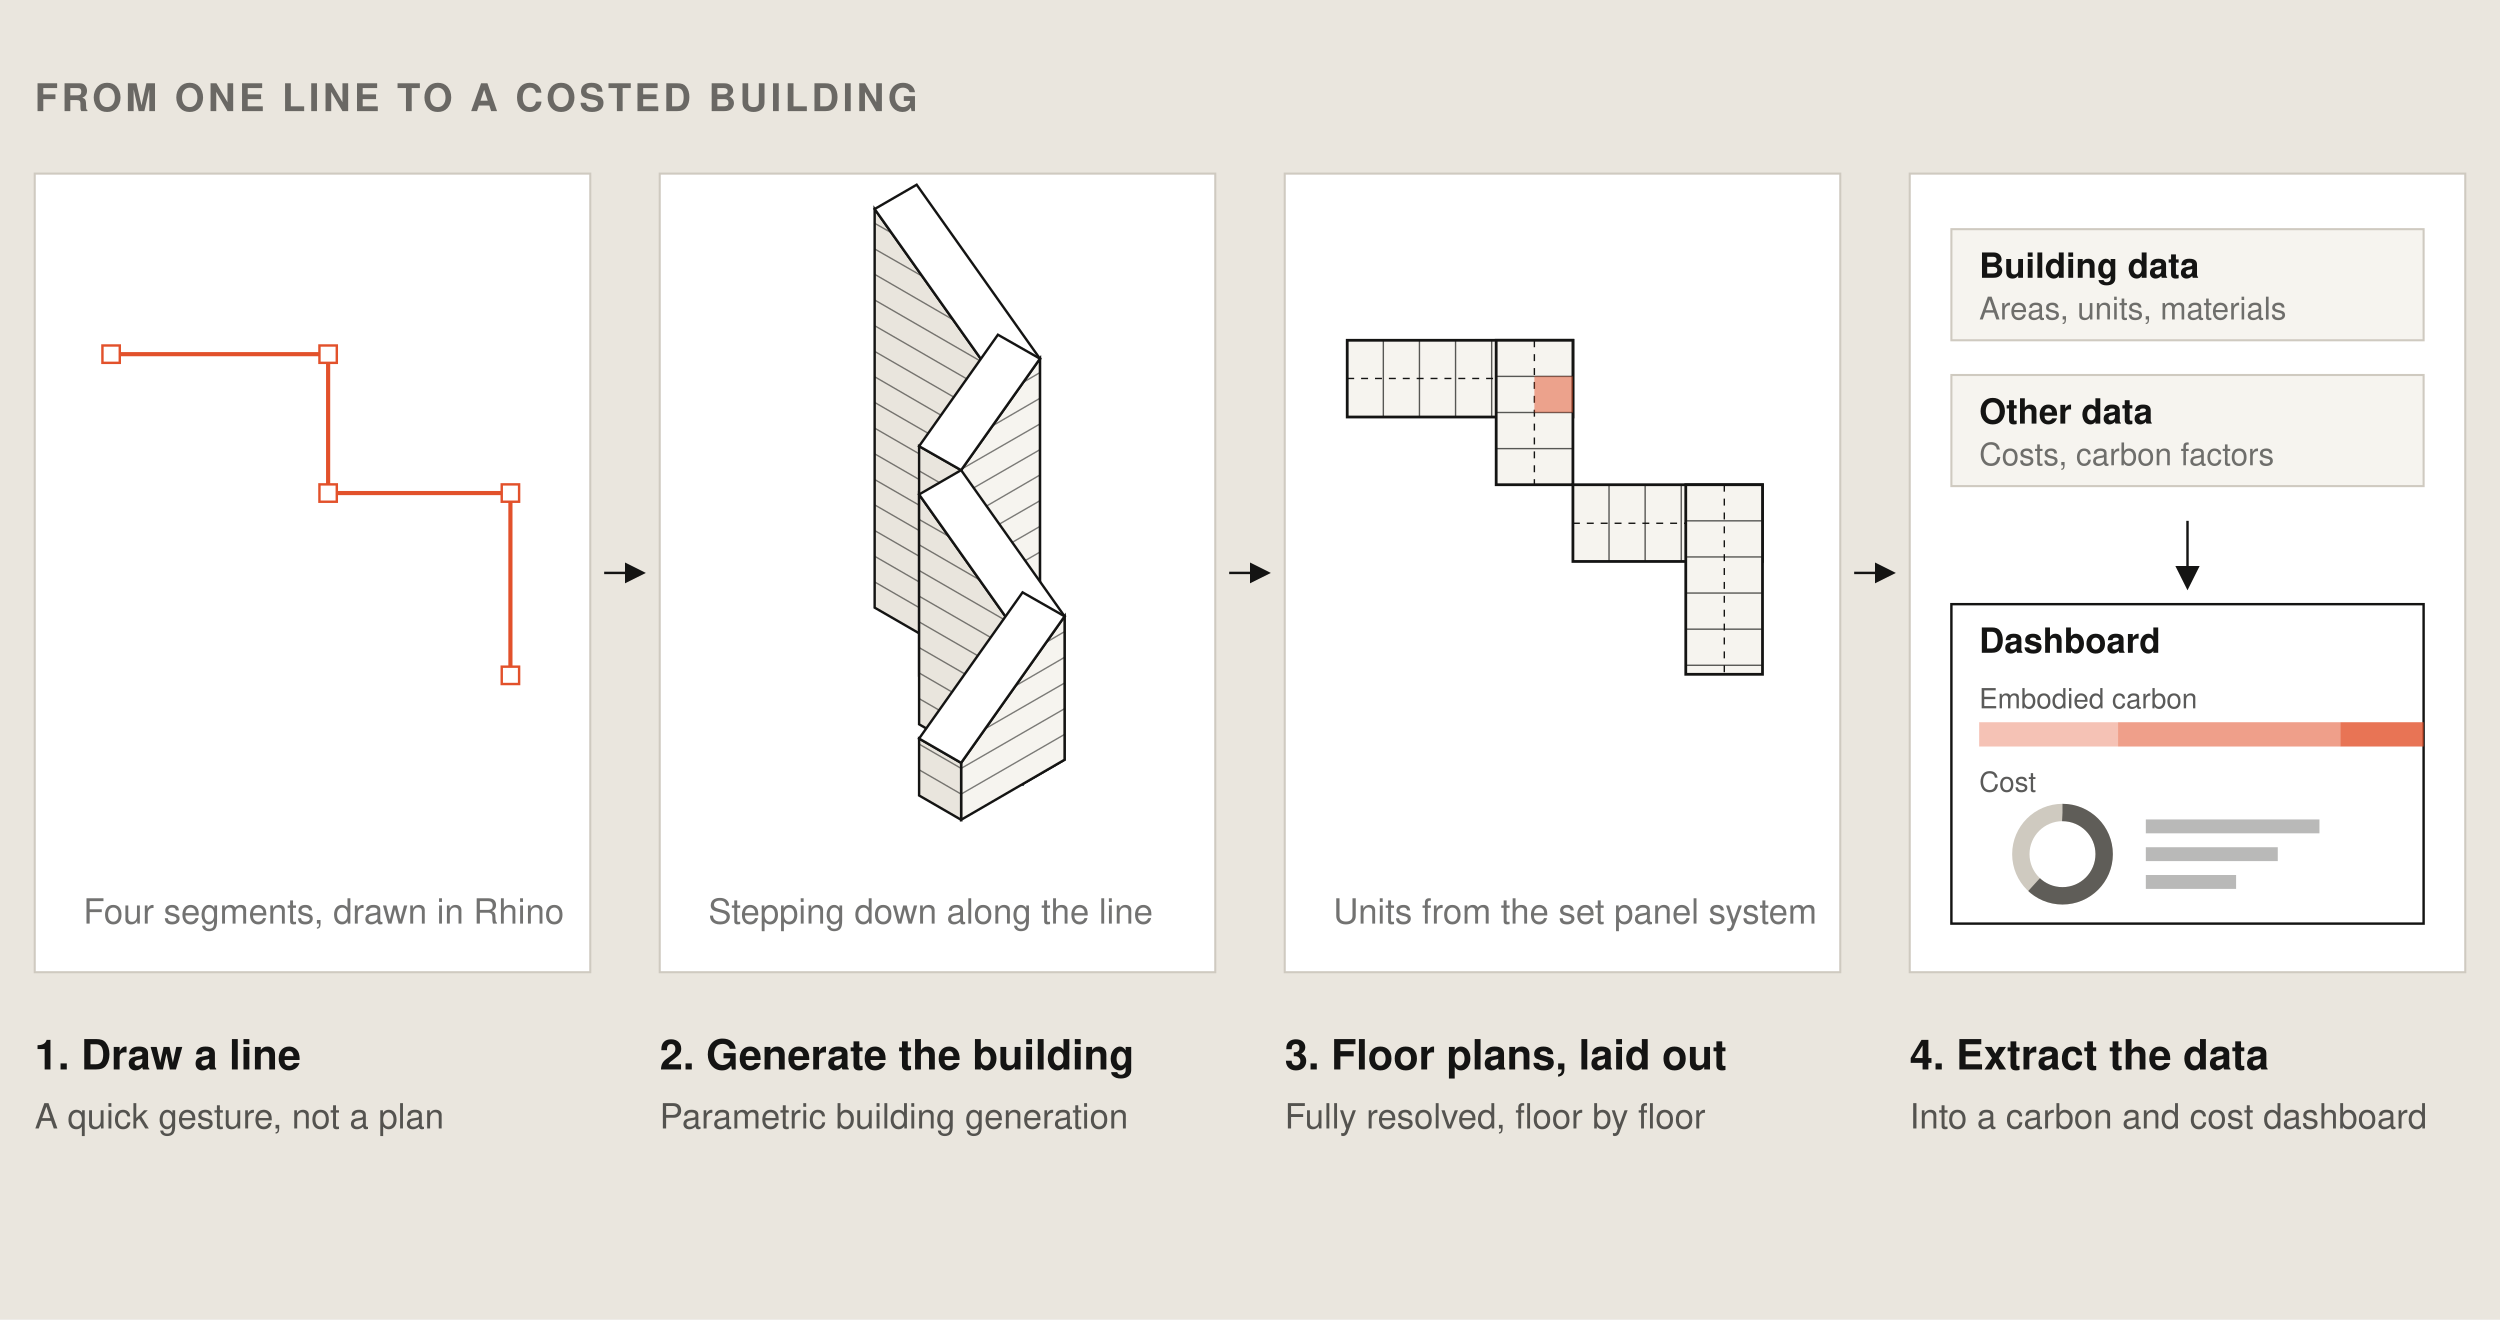
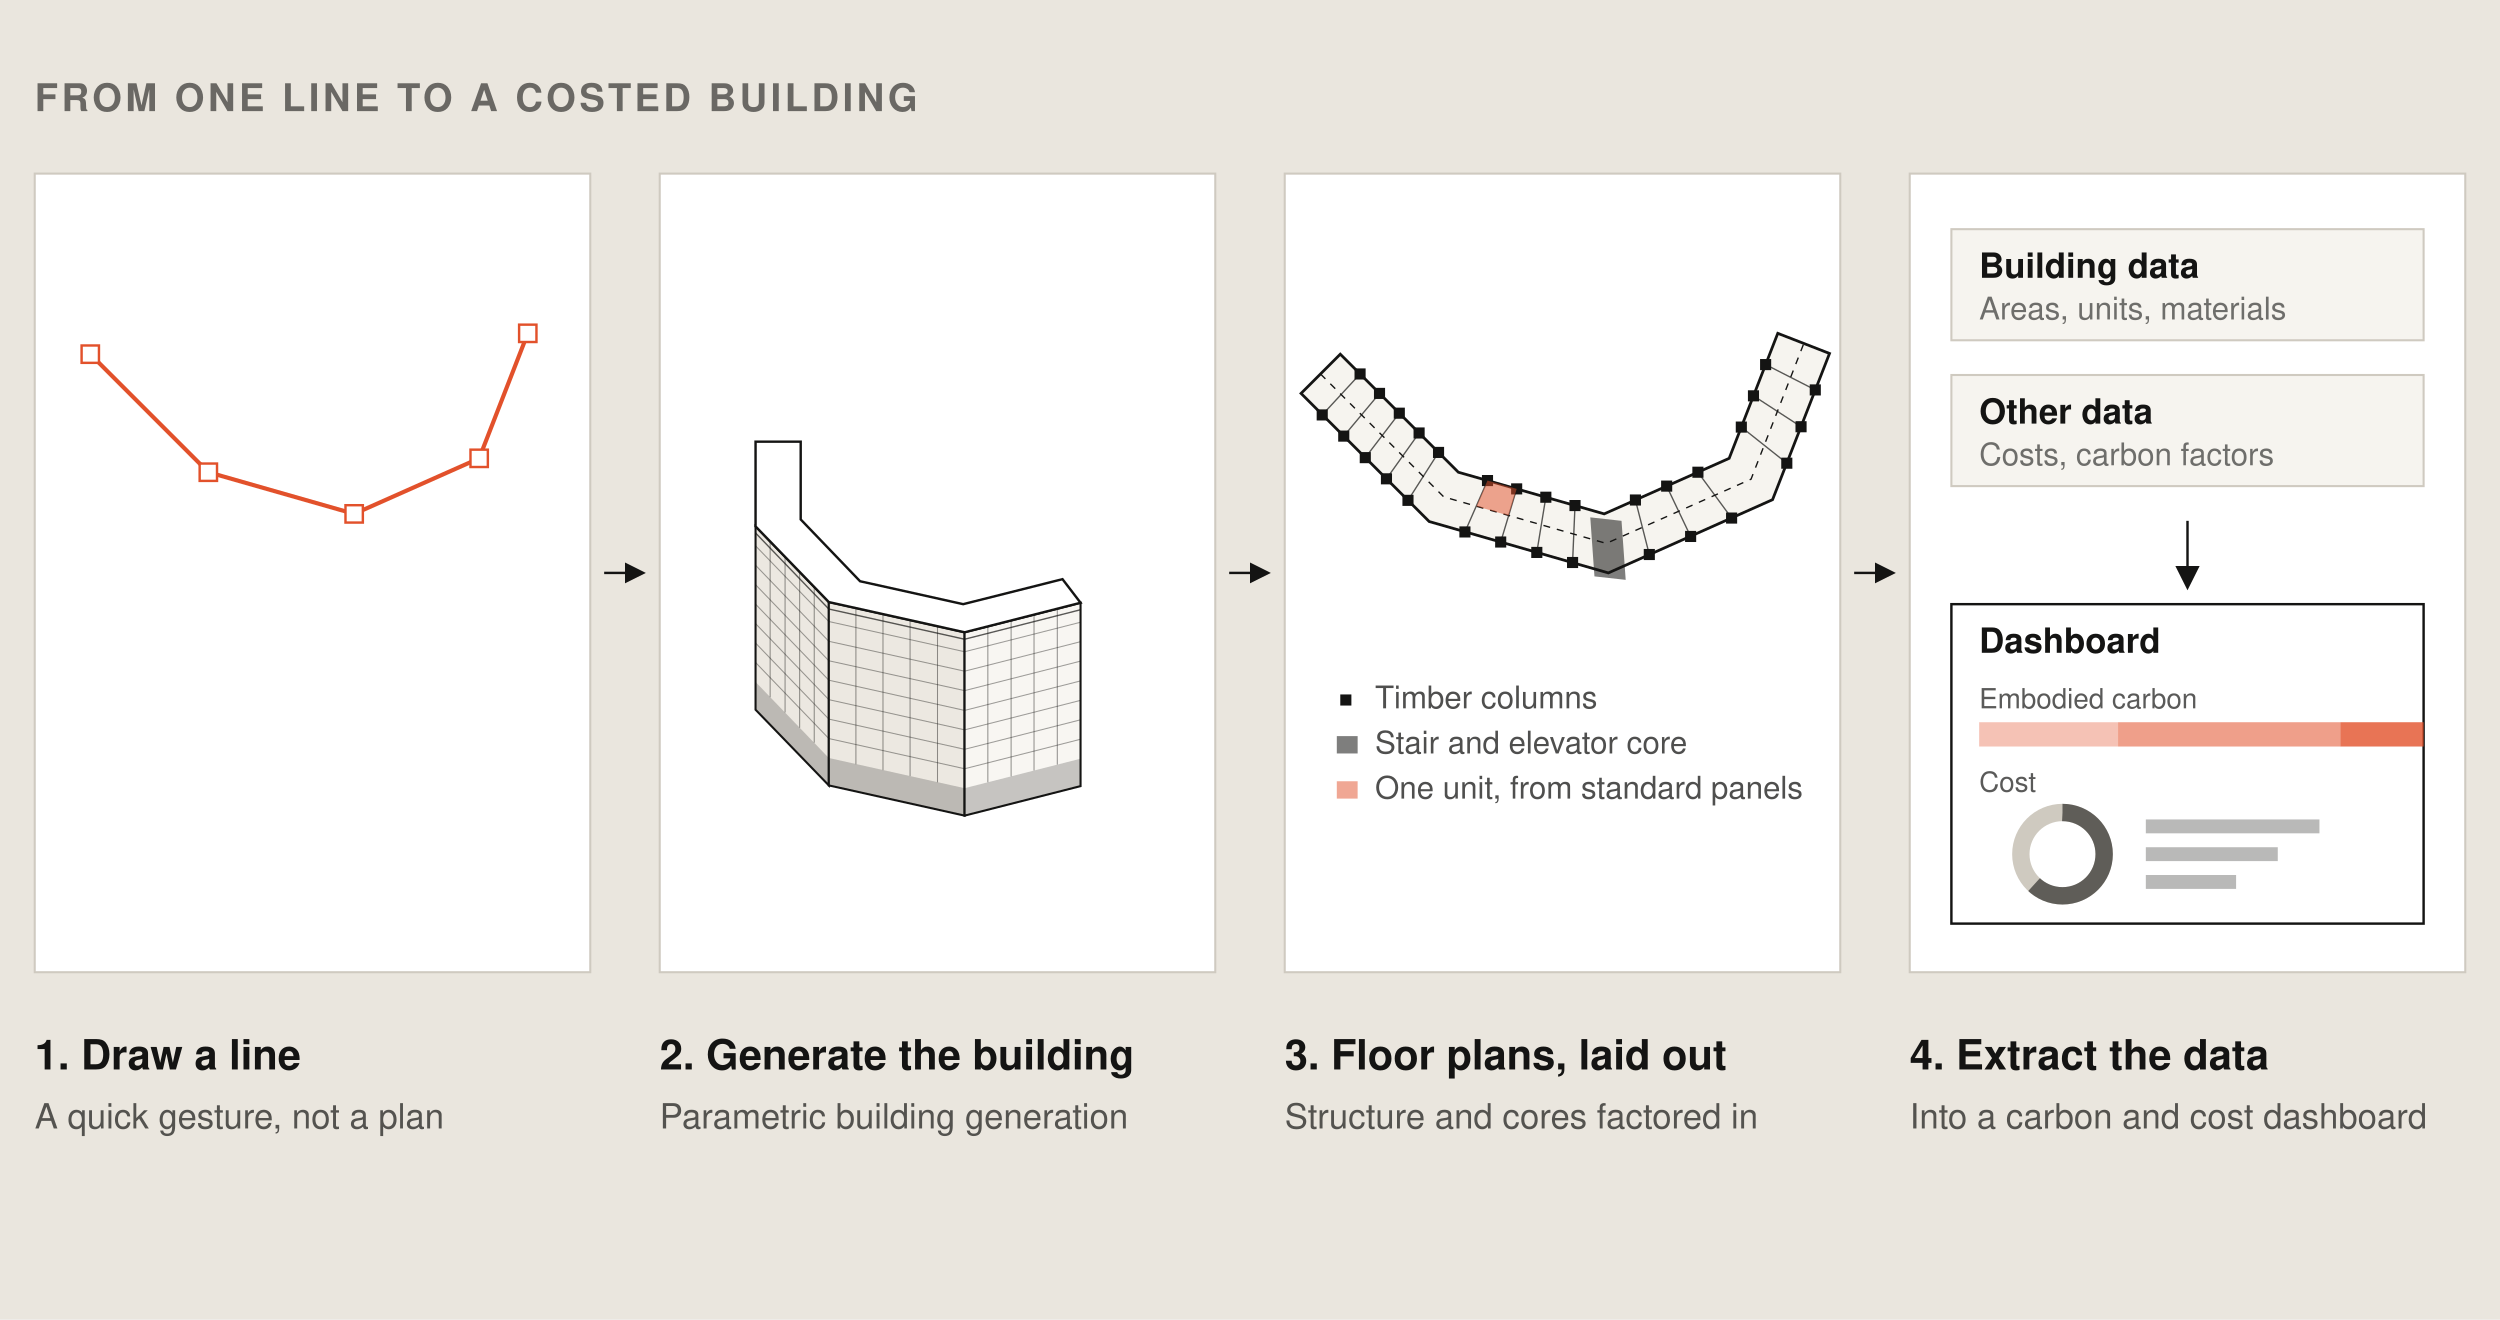
- <svg xmlns="http://www.w3.org/2000/svg" data-thinned="1" viewBox="0 0 720 380" role="img" aria-label="Diagram in four steps: a line with four segments is drawn; the generator turns it into a building whose height rises along the line; each floor plan is laid out with units from the panel system; the building data and other data feed a carbon and cost dashboard">
+ <svg xmlns="http://www.w3.org/2000/svg" data-thinned="1" viewBox="0 0 720 380" role="img" aria-label="Diagram in four steps: a line with four segments is drawn; the generator extrudes it into one continuous nine-storey building that follows the line; each floor plan is laid out with units from the panel system; the building data and other data feed a carbon and cost dashboard">
  <rect width="720" height="380" fill="#EAE6DE" />
  <rect x="10" y="50" width="160" height="230" fill="#fff" stroke="#CFCAC0" stroke-width=".6" />
  <rect x="190" y="50" width="160" height="230" fill="#fff" stroke="#CFCAC0" stroke-width=".6" />
  <rect x="370" y="50" width="160" height="230" fill="#fff" stroke="#CFCAC0" stroke-width=".6" />
  <rect x="550" y="50" width="160" height="230" fill="#fff" stroke="#CFCAC0" stroke-width=".6" />
-   <polyline points="32.0,102.0 94.5,102.0 94.5,142.0 147.0,142.0 147.0,194.5" fill="none" stroke="#E2512B" stroke-width="1.2" />
-   <rect x="29.5" y="99.5" width="5" height="5" fill="#fff" stroke="#E2512B" stroke-width=".7" />
-   <rect x="92.0" y="99.5" width="5" height="5" fill="#fff" stroke="#E2512B" stroke-width=".7" />
-   <rect x="92.0" y="139.5" width="5" height="5" fill="#fff" stroke="#E2512B" stroke-width=".7" />
-   <rect x="144.5" y="139.5" width="5" height="5" fill="#fff" stroke="#E2512B" stroke-width=".7" />
-   <rect x="144.5" y="192.0" width="5" height="5" fill="#fff" stroke="#E2512B" stroke-width=".7" />
-   <text x="24" y="266" text-anchor="start" font-family="Archivo, Helvetica, Arial, sans-serif" font-size="10" font-weight="400" fill="#141413" fill-opacity="0.6" letter-spacing="0">Four segments, drawn in Rhino</text>
-   <path d="M299.5 188.5 L287.4 195.5 L287.4 110.3 L299.5 103.3 Z" fill="#F6F4EF" stroke="#141413" stroke-width=".7" />
-   <line x1="299.5" y1="181.1" x2="287.4" y2="188.1" stroke="#141413" stroke-width=".4" stroke-opacity=".55" />
-   <line x1="299.5" y1="173.7" x2="287.4" y2="180.7" stroke="#141413" stroke-width=".4" stroke-opacity=".55" />
-   <line x1="299.5" y1="166.4" x2="287.4" y2="173.3" stroke="#141413" stroke-width=".4" stroke-opacity=".55" />
-   <line x1="299.5" y1="159.0" x2="287.4" y2="165.9" stroke="#141413" stroke-width=".4" stroke-opacity=".55" />
-   <line x1="299.5" y1="151.6" x2="287.4" y2="158.6" stroke="#141413" stroke-width=".4" stroke-opacity=".55" />
-   <line x1="299.5" y1="144.2" x2="287.4" y2="151.2" stroke="#141413" stroke-width=".4" stroke-opacity=".55" />
-   <line x1="299.5" y1="136.8" x2="287.4" y2="143.8" stroke="#141413" stroke-width=".4" stroke-opacity=".55" />
-   <line x1="299.5" y1="129.5" x2="287.4" y2="136.4" stroke="#141413" stroke-width=".4" stroke-opacity=".55" />
-   <line x1="299.5" y1="122.1" x2="287.4" y2="129.1" stroke="#141413" stroke-width=".4" stroke-opacity=".55" />
-   <line x1="299.5" y1="114.7" x2="287.4" y2="121.7" stroke="#141413" stroke-width=".4" stroke-opacity=".55" />
-   <line x1="299.5" y1="107.3" x2="287.4" y2="114.3" stroke="#141413" stroke-width=".4" stroke-opacity=".55" />
-   <path d="M287.4 195.5 L251.9 175.0 L251.9 60.2 L287.4 110.3 Z" fill="#E9E5DD" stroke="#141413" stroke-width=".7" />
-   <line x1="287.4" y1="188.1" x2="251.9" y2="167.6" stroke="#141413" stroke-width=".4" stroke-opacity=".55" />
-   <line x1="287.4" y1="180.7" x2="251.9" y2="160.2" stroke="#141413" stroke-width=".4" stroke-opacity=".55" />
-   <line x1="287.4" y1="173.3" x2="251.9" y2="152.8" stroke="#141413" stroke-width=".4" stroke-opacity=".55" />
-   <line x1="287.4" y1="165.9" x2="251.9" y2="145.4" stroke="#141413" stroke-width=".4" stroke-opacity=".55" />
-   <line x1="287.4" y1="158.6" x2="251.9" y2="138.1" stroke="#141413" stroke-width=".4" stroke-opacity=".55" />
-   <line x1="287.4" y1="151.2" x2="251.9" y2="130.7" stroke="#141413" stroke-width=".4" stroke-opacity=".55" />
-   <line x1="287.4" y1="143.8" x2="251.9" y2="123.3" stroke="#141413" stroke-width=".4" stroke-opacity=".55" />
-   <line x1="287.4" y1="136.4" x2="251.9" y2="115.9" stroke="#141413" stroke-width=".4" stroke-opacity=".55" />
-   <line x1="287.4" y1="129.1" x2="251.9" y2="108.5" stroke="#141413" stroke-width=".4" stroke-opacity=".55" />
-   <line x1="287.4" y1="121.7" x2="251.9" y2="101.2" stroke="#141413" stroke-width=".4" stroke-opacity=".55" />
-   <line x1="287.4" y1="114.3" x2="251.9" y2="93.8" stroke="#141413" stroke-width=".4" stroke-opacity=".55" />
-   <line x1="283.4" y1="104.6" x2="251.9" y2="86.4" stroke="#141413" stroke-width=".4" stroke-opacity=".55" />
-   <line x1="274.5" y1="92.1" x2="251.9" y2="79.0" stroke="#141413" stroke-width=".4" stroke-opacity=".55" />
-   <line x1="265.7" y1="79.6" x2="251.9" y2="71.7" stroke="#141413" stroke-width=".4" stroke-opacity=".55" />
-   <line x1="256.8" y1="67.1" x2="251.9" y2="64.3" stroke="#141413" stroke-width=".4" stroke-opacity=".55" />
-   <path d="M264.0 53.2 L299.5 103.3 L287.4 110.3 L251.9 60.2 Z" fill="#fff" stroke="#141413" stroke-width=".7" />
-   <path d="M299.5 188.5 L276.8 201.6 L276.8 135.4 L299.5 103.3 Z" fill="#F6F4EF" stroke="#141413" stroke-width=".7" />
-   <line x1="299.5" y1="181.1" x2="276.8" y2="194.2" stroke="#141413" stroke-width=".4" stroke-opacity=".55" />
-   <line x1="299.5" y1="173.7" x2="276.8" y2="186.9" stroke="#141413" stroke-width=".4" stroke-opacity=".55" />
-   <line x1="299.5" y1="166.4" x2="276.8" y2="179.5" stroke="#141413" stroke-width=".4" stroke-opacity=".55" />
-   <line x1="299.5" y1="159.0" x2="276.8" y2="172.1" stroke="#141413" stroke-width=".4" stroke-opacity=".55" />
-   <line x1="299.5" y1="151.6" x2="276.8" y2="164.7" stroke="#141413" stroke-width=".4" stroke-opacity=".55" />
-   <line x1="299.5" y1="144.2" x2="276.8" y2="157.3" stroke="#141413" stroke-width=".4" stroke-opacity=".55" />
-   <line x1="299.5" y1="136.8" x2="276.8" y2="150.0" stroke="#141413" stroke-width=".4" stroke-opacity=".55" />
-   <line x1="299.5" y1="129.5" x2="276.8" y2="142.6" stroke="#141413" stroke-width=".4" stroke-opacity=".55" />
-   <line x1="299.5" y1="122.1" x2="277.1" y2="135.0" stroke="#141413" stroke-width=".4" stroke-opacity=".55" />
-   <line x1="299.5" y1="114.7" x2="285.9" y2="122.6" stroke="#141413" stroke-width=".4" stroke-opacity=".55" />
-   <line x1="299.5" y1="107.3" x2="294.7" y2="110.1" stroke="#141413" stroke-width=".4" stroke-opacity=".55" />
-   <path d="M276.8 201.6 L264.7 194.7 L264.7 128.5 L276.8 135.4 Z" fill="#E9E5DD" stroke="#141413" stroke-width=".7" />
-   <line x1="276.8" y1="194.2" x2="264.7" y2="187.3" stroke="#141413" stroke-width=".4" stroke-opacity=".55" />
-   <line x1="276.8" y1="186.9" x2="264.7" y2="179.9" stroke="#141413" stroke-width=".4" stroke-opacity=".55" />
-   <line x1="276.8" y1="179.5" x2="264.7" y2="172.5" stroke="#141413" stroke-width=".4" stroke-opacity=".55" />
-   <line x1="276.8" y1="172.1" x2="264.7" y2="165.1" stroke="#141413" stroke-width=".4" stroke-opacity=".55" />
-   <line x1="276.8" y1="164.7" x2="264.7" y2="157.8" stroke="#141413" stroke-width=".4" stroke-opacity=".55" />
-   <line x1="276.8" y1="157.3" x2="264.7" y2="150.4" stroke="#141413" stroke-width=".4" stroke-opacity=".55" />
-   <line x1="276.8" y1="150.0" x2="264.7" y2="143.0" stroke="#141413" stroke-width=".4" stroke-opacity=".55" />
-   <line x1="276.8" y1="142.6" x2="264.7" y2="135.6" stroke="#141413" stroke-width=".4" stroke-opacity=".55" />
-   <path d="M299.5 103.3 L276.8 135.4 L264.7 128.5 L287.4 96.4 Z" fill="#fff" stroke="#141413" stroke-width=".7" />
-   <path d="M306.6 218.8 L294.5 225.8 L294.5 184.5 L306.6 177.5 Z" fill="#F6F4EF" stroke="#141413" stroke-width=".7" />
-   <line x1="306.6" y1="211.5" x2="294.5" y2="218.4" stroke="#141413" stroke-width=".4" stroke-opacity=".55" />
-   <line x1="306.6" y1="204.1" x2="294.5" y2="211.1" stroke="#141413" stroke-width=".4" stroke-opacity=".55" />
-   <line x1="306.6" y1="196.7" x2="294.5" y2="203.7" stroke="#141413" stroke-width=".4" stroke-opacity=".55" />
-   <line x1="306.6" y1="189.3" x2="294.5" y2="196.3" stroke="#141413" stroke-width=".4" stroke-opacity=".55" />
-   <line x1="306.6" y1="181.9" x2="294.5" y2="188.9" stroke="#141413" stroke-width=".4" stroke-opacity=".55" />
-   <path d="M294.5 225.8 L264.7 208.6 L264.7 142.4 L294.5 184.5 Z" fill="#E9E5DD" stroke="#141413" stroke-width=".7" />
-   <line x1="294.5" y1="218.4" x2="264.7" y2="201.2" stroke="#141413" stroke-width=".4" stroke-opacity=".55" />
-   <line x1="294.5" y1="211.1" x2="264.7" y2="193.8" stroke="#141413" stroke-width=".4" stroke-opacity=".55" />
-   <line x1="294.5" y1="203.7" x2="264.7" y2="186.5" stroke="#141413" stroke-width=".4" stroke-opacity=".55" />
-   <line x1="294.5" y1="196.3" x2="264.7" y2="179.1" stroke="#141413" stroke-width=".4" stroke-opacity=".55" />
-   <line x1="294.5" y1="188.9" x2="264.7" y2="171.7" stroke="#141413" stroke-width=".4" stroke-opacity=".55" />
-   <line x1="291.0" y1="179.5" x2="264.7" y2="164.3" stroke="#141413" stroke-width=".4" stroke-opacity=".55" />
-   <line x1="282.1" y1="167.0" x2="264.7" y2="156.9" stroke="#141413" stroke-width=".4" stroke-opacity=".55" />
-   <line x1="273.3" y1="154.5" x2="264.7" y2="149.6" stroke="#141413" stroke-width=".4" stroke-opacity=".55" />
-   <path d="M276.8 135.4 L306.6 177.5 L294.5 184.5 L264.7 142.4 Z" fill="#fff" stroke="#141413" stroke-width=".7" />
-   <path d="M306.6 218.8 L276.8 236.1 L276.8 219.7 L306.6 177.5 Z" fill="#F6F4EF" stroke="#141413" stroke-width=".7" />
-   <line x1="306.6" y1="211.5" x2="276.8" y2="228.7" stroke="#141413" stroke-width=".4" stroke-opacity=".55" />
-   <line x1="306.6" y1="204.1" x2="276.8" y2="221.3" stroke="#141413" stroke-width=".4" stroke-opacity=".55" />
-   <line x1="306.6" y1="196.7" x2="283.7" y2="209.9" stroke="#141413" stroke-width=".4" stroke-opacity=".55" />
-   <line x1="306.6" y1="189.3" x2="292.5" y2="197.5" stroke="#141413" stroke-width=".4" stroke-opacity=".55" />
-   <line x1="306.6" y1="181.9" x2="301.3" y2="185.0" stroke="#141413" stroke-width=".4" stroke-opacity=".55" />
-   <path d="M276.8 236.1 L264.7 229.1 L264.7 212.7 L276.8 219.7 Z" fill="#E9E5DD" stroke="#141413" stroke-width=".7" />
-   <line x1="276.8" y1="228.7" x2="264.7" y2="221.7" stroke="#141413" stroke-width=".4" stroke-opacity=".55" />
-   <line x1="276.8" y1="221.3" x2="264.7" y2="214.3" stroke="#141413" stroke-width=".4" stroke-opacity=".55" />
-   <path d="M306.6 177.5 L276.8 219.7 L264.7 212.7 L294.5 170.6 Z" fill="#fff" stroke="#141413" stroke-width=".7" />
-   <text x="204" y="266" text-anchor="start" font-family="Archivo, Helvetica, Arial, sans-serif" font-size="10" font-weight="400" fill="#141413" fill-opacity="0.6" letter-spacing="0">Stepping down along the line</text>
-   <path d="M388.0 98.0 L453.0 98.0 L453.0 120.1 L388.0 120.1 Z" fill="#F6F4EF" stroke="#141413" stroke-width=".8" />
-   <line x1="388.0" y1="109.0" x2="453.0" y2="109.0" stroke="#141413" stroke-width=".4" stroke-dasharray="2 2" />
-   <line x1="398.4" y1="98.0" x2="398.4" y2="120.1" stroke="#141413" stroke-width=".4" stroke-opacity=".7" />
-   <line x1="408.8" y1="98.0" x2="408.8" y2="120.1" stroke="#141413" stroke-width=".4" stroke-opacity=".7" />
-   <line x1="419.2" y1="98.0" x2="419.2" y2="120.1" stroke="#141413" stroke-width=".4" stroke-opacity=".7" />
-   <line x1="429.6" y1="98.0" x2="429.6" y2="120.1" stroke="#141413" stroke-width=".4" stroke-opacity=".7" />
-   <line x1="440.0" y1="98.0" x2="440.0" y2="120.1" stroke="#141413" stroke-width=".4" stroke-opacity=".7" />
-   <line x1="450.4" y1="98.0" x2="450.4" y2="120.1" stroke="#141413" stroke-width=".4" stroke-opacity=".7" />
-   <path d="M453.0 98.0 L453.0 139.6 L430.9 139.6 L430.9 98.0 Z" fill="#F6F4EF" stroke="#141413" stroke-width=".8" />
-   <line x1="441.9" y1="98.0" x2="441.9" y2="139.6" stroke="#141413" stroke-width=".4" stroke-dasharray="2 2" />
-   <line x1="453.0" y1="108.4" x2="430.9" y2="108.4" stroke="#141413" stroke-width=".4" stroke-opacity=".7" />
-   <line x1="453.0" y1="118.8" x2="430.9" y2="118.8" stroke="#141413" stroke-width=".4" stroke-opacity=".7" />
-   <line x1="453.0" y1="129.2" x2="430.9" y2="129.2" stroke="#141413" stroke-width=".4" stroke-opacity=".7" />
-   <path d="M453.0 108.4 L453.0 118.8 L441.9 118.8 L441.9 108.4 Z" fill="#E2512B" fill-opacity=".5" />
-   <path d="M453.0 139.6 L507.6 139.6 L507.6 161.7 L453.0 161.7 Z" fill="#F6F4EF" stroke="#141413" stroke-width=".8" />
-   <line x1="453.0" y1="150.7" x2="507.6" y2="150.7" stroke="#141413" stroke-width=".4" stroke-dasharray="2 2" />
-   <line x1="463.4" y1="139.6" x2="463.4" y2="161.7" stroke="#141413" stroke-width=".4" stroke-opacity=".7" />
-   <line x1="473.8" y1="139.6" x2="473.8" y2="161.7" stroke="#141413" stroke-width=".4" stroke-opacity=".7" />
-   <line x1="484.2" y1="139.6" x2="484.2" y2="161.7" stroke="#141413" stroke-width=".4" stroke-opacity=".7" />
-   <line x1="494.6" y1="139.6" x2="494.6" y2="161.7" stroke="#141413" stroke-width=".4" stroke-opacity=".7" />
-   <line x1="505.0" y1="139.6" x2="505.0" y2="161.7" stroke="#141413" stroke-width=".4" stroke-opacity=".7" />
-   <path d="M507.6 139.6 L507.6 194.2 L485.5 194.2 L485.5 139.6 Z" fill="#F6F4EF" stroke="#141413" stroke-width=".8" />
-   <line x1="496.6" y1="139.6" x2="496.6" y2="194.2" stroke="#141413" stroke-width=".4" stroke-dasharray="2 2" />
-   <line x1="507.6" y1="150.0" x2="485.5" y2="150.0" stroke="#141413" stroke-width=".4" stroke-opacity=".7" />
-   <line x1="507.6" y1="160.4" x2="485.5" y2="160.4" stroke="#141413" stroke-width=".4" stroke-opacity=".7" />
-   <line x1="507.6" y1="170.8" x2="485.5" y2="170.8" stroke="#141413" stroke-width=".4" stroke-opacity=".7" />
-   <line x1="507.6" y1="181.2" x2="485.5" y2="181.2" stroke="#141413" stroke-width=".4" stroke-opacity=".7" />
-   <line x1="507.6" y1="191.6" x2="485.5" y2="191.6" stroke="#141413" stroke-width=".4" stroke-opacity=".7" />
-   <text x="384" y="266" text-anchor="start" font-family="Archivo, Helvetica, Arial, sans-serif" font-size="10" font-weight="400" fill="#141413" fill-opacity="0.6" letter-spacing="0">Units from the set panel system</text>
+   <polyline points="26.0,102.0 60.0,136.0 102.0,148.0 138.0,132.0 152.0,96.0" fill="none" stroke="#E2512B" stroke-width="1.2" />
+   <rect x="23.5" y="99.5" width="5" height="5" fill="#fff" stroke="#E2512B" stroke-width=".7" />
+   <rect x="57.5" y="133.5" width="5" height="5" fill="#fff" stroke="#E2512B" stroke-width=".7" />
+   <rect x="99.5" y="145.5" width="5" height="5" fill="#fff" stroke="#E2512B" stroke-width=".7" />
+   <rect x="135.5" y="129.5" width="5" height="5" fill="#fff" stroke="#E2512B" stroke-width=".7" />
+   <rect x="149.5" y="93.5" width="5" height="5" fill="#fff" stroke="#E2512B" stroke-width=".7" />
+   <path d="M238.7 226.2 L217.6 204.4 L217.6 151.6 L238.7 173.4 Z" fill="#ECE8E1" stroke="#141413" stroke-width=".6" />
+   <path d="M238.7 226.2 L217.6 204.4 L217.6 196.4 L238.7 218.3 Z" fill="#141413" fill-opacity=".22" />
+   <line x1="238.7" y1="175.4" x2="217.6" y2="153.5" stroke="#141413" stroke-width=".4" stroke-opacity=".7" />
+   <line x1="238.7" y1="212.7" x2="217.6" y2="190.8" stroke="#141413" stroke-width=".3" stroke-opacity=".4" />
+   <line x1="238.7" y1="207.1" x2="217.6" y2="185.2" stroke="#141413" stroke-width=".3" stroke-opacity=".4" />
+   <line x1="238.7" y1="201.5" x2="217.6" y2="179.6" stroke="#141413" stroke-width=".3" stroke-opacity=".4" />
+   <line x1="238.7" y1="195.9" x2="217.6" y2="174.0" stroke="#141413" stroke-width=".3" stroke-opacity=".4" />
+   <line x1="238.7" y1="190.3" x2="217.6" y2="168.4" stroke="#141413" stroke-width=".3" stroke-opacity=".4" />
+   <line x1="238.7" y1="184.7" x2="217.6" y2="162.8" stroke="#141413" stroke-width=".3" stroke-opacity=".4" />
+   <line x1="238.7" y1="179.0" x2="217.6" y2="157.2" stroke="#141413" stroke-width=".3" stroke-opacity=".4" />
+   <line x1="234.5" y1="213.9" x2="234.5" y2="169.1" stroke="#141413" stroke-width=".3" stroke-opacity=".45" />
+   <line x1="230.3" y1="209.6" x2="230.3" y2="164.7" stroke="#141413" stroke-width=".3" stroke-opacity=".45" />
+   <line x1="226.1" y1="205.2" x2="226.1" y2="160.3" stroke="#141413" stroke-width=".3" stroke-opacity=".45" />
+   <line x1="221.8" y1="200.8" x2="221.8" y2="155.9" stroke="#141413" stroke-width=".3" stroke-opacity=".45" />
+   <path d="M277.8 234.9 L238.7 226.2 L238.7 173.4 L277.8 182.1 Z" fill="#ECE8E1" stroke="#141413" stroke-width=".6" />
+   <path d="M277.8 234.9 L238.7 226.2 L238.7 218.3 L277.8 227.0 Z" fill="#141413" fill-opacity=".22" />
+   <line x1="277.8" y1="184.1" x2="238.7" y2="175.4" stroke="#141413" stroke-width=".4" stroke-opacity=".7" />
+   <line x1="277.8" y1="221.4" x2="238.7" y2="212.7" stroke="#141413" stroke-width=".3" stroke-opacity=".4" />
+   <line x1="277.8" y1="215.8" x2="238.7" y2="207.1" stroke="#141413" stroke-width=".3" stroke-opacity=".4" />
+   <line x1="277.8" y1="210.2" x2="238.7" y2="201.5" stroke="#141413" stroke-width=".3" stroke-opacity=".4" />
+   <line x1="277.8" y1="204.6" x2="238.7" y2="195.9" stroke="#141413" stroke-width=".3" stroke-opacity=".4" />
+   <line x1="277.8" y1="198.9" x2="238.7" y2="190.3" stroke="#141413" stroke-width=".3" stroke-opacity=".4" />
+   <line x1="277.8" y1="193.3" x2="238.7" y2="184.7" stroke="#141413" stroke-width=".3" stroke-opacity=".4" />
+   <line x1="277.8" y1="187.7" x2="238.7" y2="179.0" stroke="#141413" stroke-width=".3" stroke-opacity=".4" />
+   <line x1="270.0" y1="225.3" x2="270.0" y2="180.4" stroke="#141413" stroke-width=".3" stroke-opacity=".45" />
+   <line x1="262.1" y1="223.5" x2="262.1" y2="178.6" stroke="#141413" stroke-width=".3" stroke-opacity=".45" />
+   <line x1="254.3" y1="221.8" x2="254.3" y2="176.9" stroke="#141413" stroke-width=".3" stroke-opacity=".45" />
+   <line x1="246.5" y1="220.1" x2="246.5" y2="175.2" stroke="#141413" stroke-width=".3" stroke-opacity=".45" />
+   <path d="M311.2 226.4 L277.8 234.9 L277.8 182.1 L311.2 173.6 Z" fill="#F8F6F2" stroke="#141413" stroke-width=".6" />
+   <path d="M311.2 226.4 L277.8 234.9 L277.8 227.0 L311.2 218.5 Z" fill="#141413" fill-opacity=".22" />
+   <line x1="311.2" y1="175.6" x2="277.8" y2="184.1" stroke="#141413" stroke-width=".4" stroke-opacity=".7" />
+   <line x1="311.2" y1="212.9" x2="277.8" y2="221.4" stroke="#141413" stroke-width=".3" stroke-opacity=".4" />
+   <line x1="311.2" y1="207.3" x2="277.8" y2="215.8" stroke="#141413" stroke-width=".3" stroke-opacity=".4" />
+   <line x1="311.2" y1="201.7" x2="277.8" y2="210.2" stroke="#141413" stroke-width=".3" stroke-opacity=".4" />
+   <line x1="311.2" y1="196.1" x2="277.8" y2="204.6" stroke="#141413" stroke-width=".3" stroke-opacity=".4" />
+   <line x1="311.2" y1="190.4" x2="277.8" y2="198.9" stroke="#141413" stroke-width=".3" stroke-opacity=".4" />
+   <line x1="311.2" y1="184.8" x2="277.8" y2="193.3" stroke="#141413" stroke-width=".3" stroke-opacity=".4" />
+   <line x1="311.2" y1="179.2" x2="277.8" y2="187.7" stroke="#141413" stroke-width=".3" stroke-opacity=".4" />
+   <line x1="304.5" y1="220.2" x2="304.5" y2="175.3" stroke="#141413" stroke-width=".3" stroke-opacity=".45" />
+   <line x1="297.8" y1="221.9" x2="297.8" y2="177.0" stroke="#141413" stroke-width=".3" stroke-opacity=".45" />
+   <line x1="291.2" y1="223.6" x2="291.2" y2="178.7" stroke="#141413" stroke-width=".3" stroke-opacity=".45" />
+   <line x1="284.5" y1="225.3" x2="284.5" y2="180.4" stroke="#141413" stroke-width=".3" stroke-opacity=".45" />
+   <path d="M230.6 127.2 L230.6 149.6 L247.7 167.4 L277.4 174.0 L306.0 166.8 L311.2 173.6 L277.8 182.1 L238.7 173.4 L217.6 151.6 L217.6 127.2 Z" fill="#fff" stroke="#141413" stroke-width=".7" />
+   <path d="M386.0 102.0 L420.0 136.0 L462.0 148.0 L498.0 132.0 L512.0 96.0 L526.9 101.8 L510.5 143.9 L463.2 165.0 L411.6 150.2 L374.7 113.3 Z" fill="#F6F4EF" stroke="#141413" stroke-width=".8" />
+   <polyline points="380.3,107.7 415.8,143.1 462.6,156.5 504.3,138.0 519.5,98.9" fill="none" stroke="#141413" stroke-width=".4" stroke-dasharray="2 2" />
+   <line x1="391.7" y1="107.7" x2="380.8" y2="119.5" stroke="#141413" stroke-width=".4" stroke-opacity=".7" />
+   <rect x="390.1" y="106.1" width="3.2" height="3.2" fill="#141413" />
+   <rect x="379.2" y="117.9" width="3.2" height="3.2" fill="#141413" />
+   <line x1="397.3" y1="113.3" x2="387.0" y2="125.6" stroke="#141413" stroke-width=".4" stroke-opacity=".7" />
+   <rect x="395.7" y="111.7" width="3.2" height="3.2" fill="#141413" />
+   <rect x="385.4" y="124.0" width="3.2" height="3.2" fill="#141413" />
+   <line x1="403.0" y1="119.0" x2="393.2" y2="131.8" stroke="#141413" stroke-width=".4" stroke-opacity=".7" />
+   <rect x="401.4" y="117.4" width="3.2" height="3.2" fill="#141413" />
+   <rect x="391.6" y="130.2" width="3.2" height="3.2" fill="#141413" />
+   <line x1="408.7" y1="124.7" x2="399.3" y2="137.9" stroke="#141413" stroke-width=".4" stroke-opacity=".7" />
+   <rect x="407.1" y="123.1" width="3.2" height="3.2" fill="#141413" />
+   <rect x="397.7" y="136.3" width="3.2" height="3.2" fill="#141413" />
+   <line x1="414.3" y1="130.3" x2="405.5" y2="144.1" stroke="#141413" stroke-width=".4" stroke-opacity=".7" />
+   <rect x="412.7" y="128.7" width="3.2" height="3.2" fill="#141413" />
+   <rect x="403.9" y="142.5" width="3.2" height="3.2" fill="#141413" />
+   <line x1="428.4" y1="138.4" x2="421.9" y2="153.2" stroke="#141413" stroke-width=".4" stroke-opacity=".7" />
+   <rect x="426.8" y="136.8" width="3.2" height="3.2" fill="#141413" />
+   <rect x="420.3" y="151.6" width="3.2" height="3.2" fill="#141413" />
+   <line x1="436.8" y1="140.8" x2="432.2" y2="156.1" stroke="#141413" stroke-width=".4" stroke-opacity=".7" />
+   <rect x="435.2" y="139.2" width="3.2" height="3.2" fill="#141413" />
+   <rect x="430.6" y="154.5" width="3.2" height="3.2" fill="#141413" />
+   <line x1="445.2" y1="143.2" x2="442.6" y2="159.1" stroke="#141413" stroke-width=".4" stroke-opacity=".7" />
+   <rect x="443.6" y="141.6" width="3.2" height="3.2" fill="#141413" />
+   <rect x="441.0" y="157.5" width="3.2" height="3.2" fill="#141413" />
+   <line x1="453.6" y1="145.6" x2="452.9" y2="162.0" stroke="#141413" stroke-width=".4" stroke-opacity=".7" />
+   <rect x="452.0" y="144.0" width="3.2" height="3.2" fill="#141413" />
+   <rect x="451.3" y="160.4" width="3.2" height="3.2" fill="#141413" />
+   <path d="M428.4 138.4 L436.8 140.8 L434.5 148.5 L425.2 145.8 Z" fill="#E2512B" fill-opacity=".5" />
+   <line x1="471.0" y1="144.0" x2="475.0" y2="159.7" stroke="#141413" stroke-width=".4" stroke-opacity=".7" />
+   <rect x="469.4" y="142.4" width="3.2" height="3.2" fill="#141413" />
+   <rect x="473.4" y="158.1" width="3.2" height="3.2" fill="#141413" />
+   <line x1="480.0" y1="140.0" x2="486.9" y2="154.5" stroke="#141413" stroke-width=".4" stroke-opacity=".7" />
+   <rect x="478.4" y="138.4" width="3.2" height="3.2" fill="#141413" />
+   <rect x="485.3" y="152.9" width="3.2" height="3.2" fill="#141413" />
+   <line x1="489.0" y1="136.0" x2="498.7" y2="149.2" stroke="#141413" stroke-width=".4" stroke-opacity=".7" />
+   <rect x="487.4" y="134.4" width="3.2" height="3.2" fill="#141413" />
+   <rect x="497.1" y="147.6" width="3.2" height="3.2" fill="#141413" />
+   <line x1="501.5" y1="123.0" x2="514.6" y2="133.4" stroke="#141413" stroke-width=".4" stroke-opacity=".7" />
+   <rect x="499.9" y="121.4" width="3.2" height="3.2" fill="#141413" />
+   <rect x="513.0" y="131.8" width="3.2" height="3.2" fill="#141413" />
+   <line x1="505.0" y1="114.0" x2="518.7" y2="122.9" stroke="#141413" stroke-width=".4" stroke-opacity=".7" />
+   <rect x="503.4" y="112.4" width="3.2" height="3.2" fill="#141413" />
+   <rect x="517.1" y="121.3" width="3.2" height="3.2" fill="#141413" />
+   <line x1="508.5" y1="105.0" x2="522.8" y2="112.3" stroke="#141413" stroke-width=".4" stroke-opacity=".7" />
+   <rect x="506.9" y="103.4" width="3.2" height="3.2" fill="#141413" />
+   <rect x="521.2" y="110.7" width="3.2" height="3.2" fill="#141413" />
+   <path d="M458.0 149.0 L467.0 150.0 L468.2 167.0 L459.2 166.0 Z" fill="#141413" fill-opacity=".55" />
+   <rect x="386" y="200" width="3.2" height="3.2" fill="#141413" />
+   <text x="396" y="204" text-anchor="start" font-family="Archivo, Helvetica, Arial, sans-serif" font-size="9" font-weight="400" fill="#141413" fill-opacity="0.75" letter-spacing="0">Timber columns</text>
+   <rect x="385" y="212" width="6" height="5" fill="#141413" fill-opacity=".55" />
+   <text x="396" y="217" text-anchor="start" font-family="Archivo, Helvetica, Arial, sans-serif" font-size="9" font-weight="400" fill="#141413" fill-opacity="0.75" letter-spacing="0">Stair and elevator core</text>
+   <rect x="385" y="225" width="6" height="5" fill="#E2512B" fill-opacity=".5" />
+   <text x="396" y="230" text-anchor="start" font-family="Archivo, Helvetica, Arial, sans-serif" font-size="9" font-weight="400" fill="#141413" fill-opacity="0.75" letter-spacing="0">One unit, from standard panels</text>
  <rect x="562" y="66" width="136" height="32" fill="#F6F4EF" stroke="#CFCAC0" stroke-width=".6" />
  <text x="570" y="80" text-anchor="start" font-family="Archivo, Helvetica, Arial, sans-serif" font-size="10" font-weight="700" fill="#141413" fill-opacity="1" letter-spacing="0">Building data</text>
  <text x="570" y="92" text-anchor="start" font-family="Archivo, Helvetica, Arial, sans-serif" font-size="9" font-weight="400" fill="#141413" fill-opacity="0.6" letter-spacing="0">Areas, units, materials</text>
  <rect x="562" y="108" width="136" height="32" fill="#F6F4EF" stroke="#CFCAC0" stroke-width=".6" />
  <text x="570" y="122" text-anchor="start" font-family="Archivo, Helvetica, Arial, sans-serif" font-size="10" font-weight="700" fill="#141413" fill-opacity="1" letter-spacing="0">Other data</text>
  <text x="570" y="134" text-anchor="start" font-family="Archivo, Helvetica, Arial, sans-serif" font-size="9" font-weight="400" fill="#141413" fill-opacity="0.6" letter-spacing="0">Costs, carbon factors</text>
  <line x1="630.0" y1="150" x2="630.0" y2="164" stroke="#141413" stroke-width=".7" />
  <path d="M630.0 170 l-3.5 -7 h7 z" fill="#141413" />
  <rect x="562" y="174" width="136" height="92" fill="#fff" stroke="#141413" stroke-width=".7" />
  <text x="570" y="188" text-anchor="start" font-family="Archivo, Helvetica, Arial, sans-serif" font-size="10" font-weight="700" fill="#141413" fill-opacity="1" letter-spacing="0">Dashboard</text>
  <text x="570" y="204" text-anchor="start" font-family="Archivo, Helvetica, Arial, sans-serif" font-size="8" font-weight="400" fill="#141413" fill-opacity="0.7" letter-spacing="0">Embodied carbon</text>
  <rect x="570" y="208" width="40" height="7" fill="#E2512B" fill-opacity="0.35" />
  <rect x="610" y="208" width="64" height="7" fill="#E2512B" fill-opacity="0.55" />
  <rect x="674" y="208" width="24" height="7" fill="#E2512B" fill-opacity="0.8" />
  <text x="570" y="228" text-anchor="start" font-family="Archivo, Helvetica, Arial, sans-serif" font-size="8" font-weight="400" fill="#141413" fill-opacity="0.7" letter-spacing="0">Cost</text>
  <circle cx="594" cy="246" r="12" fill="none" stroke="#CFCAC0" stroke-width="5" />
  <circle cx="594" cy="246" r="12" fill="none" stroke="#141413" stroke-opacity=".6" stroke-width="5" stroke-dasharray="46.7 200" transform="rotate(-90 594 246)" />
  <rect x="618" y="236" width="50" height="4" fill="#141413" fill-opacity=".3" />
  <rect x="618" y="244" width="38" height="4" fill="#141413" fill-opacity=".3" />
  <rect x="618" y="252" width="26" height="4" fill="#141413" fill-opacity=".3" />
  <text x="10" y="308" text-anchor="start" font-family="Archivo, Helvetica, Arial, sans-serif" font-size="12" font-weight="700" fill="#141413" fill-opacity="1" letter-spacing="0">1. Draw a line</text>
  <text x="10" y="325" text-anchor="start" font-family="Archivo, Helvetica, Arial, sans-serif" font-size="10" font-weight="400" fill="#141413" fill-opacity="0.7" letter-spacing="0">A quick gesture, not a plan</text>
  <text x="190" y="308" text-anchor="start" font-family="Archivo, Helvetica, Arial, sans-serif" font-size="12" font-weight="700" fill="#141413" fill-opacity="1" letter-spacing="0">2. Generate the building</text>
  <text x="190" y="325" text-anchor="start" font-family="Archivo, Helvetica, Arial, sans-serif" font-size="10" font-weight="400" fill="#141413" fill-opacity="0.7" letter-spacing="0">Parametric building generation</text>
  <text x="370" y="308" text-anchor="start" font-family="Archivo, Helvetica, Arial, sans-serif" font-size="12" font-weight="700" fill="#141413" fill-opacity="1" letter-spacing="0">3. Floor plans, laid out</text>
-   <text x="370" y="325" text-anchor="start" font-family="Archivo, Helvetica, Arial, sans-serif" font-size="10" font-weight="400" fill="#141413" fill-opacity="0.7" letter-spacing="0">Fully resolved, floor by floor</text>
+   <text x="370" y="325" text-anchor="start" font-family="Archivo, Helvetica, Arial, sans-serif" font-size="10" font-weight="400" fill="#141413" fill-opacity="0.7" letter-spacing="0">Structure and cores factored in</text>
  <text x="550" y="308" text-anchor="start" font-family="Archivo, Helvetica, Arial, sans-serif" font-size="12" font-weight="700" fill="#141413" fill-opacity="1" letter-spacing="0">4. Extract the data</text>
  <text x="550" y="325" text-anchor="start" font-family="Archivo, Helvetica, Arial, sans-serif" font-size="10" font-weight="400" fill="#141413" fill-opacity="0.7" letter-spacing="0">Into a carbon and cost dashboard</text>
  <line x1="174" y1="165.0" x2="181" y2="165.0" stroke="#141413" stroke-width=".7" />
  <path d="M186 165.0 l-6 -3 v6 z" fill="#141413" />
  <line x1="354" y1="165.0" x2="361" y2="165.0" stroke="#141413" stroke-width=".7" />
  <path d="M366 165.0 l-6 -3 v6 z" fill="#141413" />
  <line x1="534" y1="165.0" x2="541" y2="165.0" stroke="#141413" stroke-width=".7" />
  <path d="M546 165.0 l-6 -3 v6 z" fill="#141413" />
  <text x="10" y="32" text-anchor="start" font-family="Archivo, Helvetica, Arial, sans-serif" font-size="11" font-weight="600" fill="#141413" fill-opacity="0.6" letter-spacing="1">FROM ONE LINE TO A COSTED BUILDING</text>
</svg>
